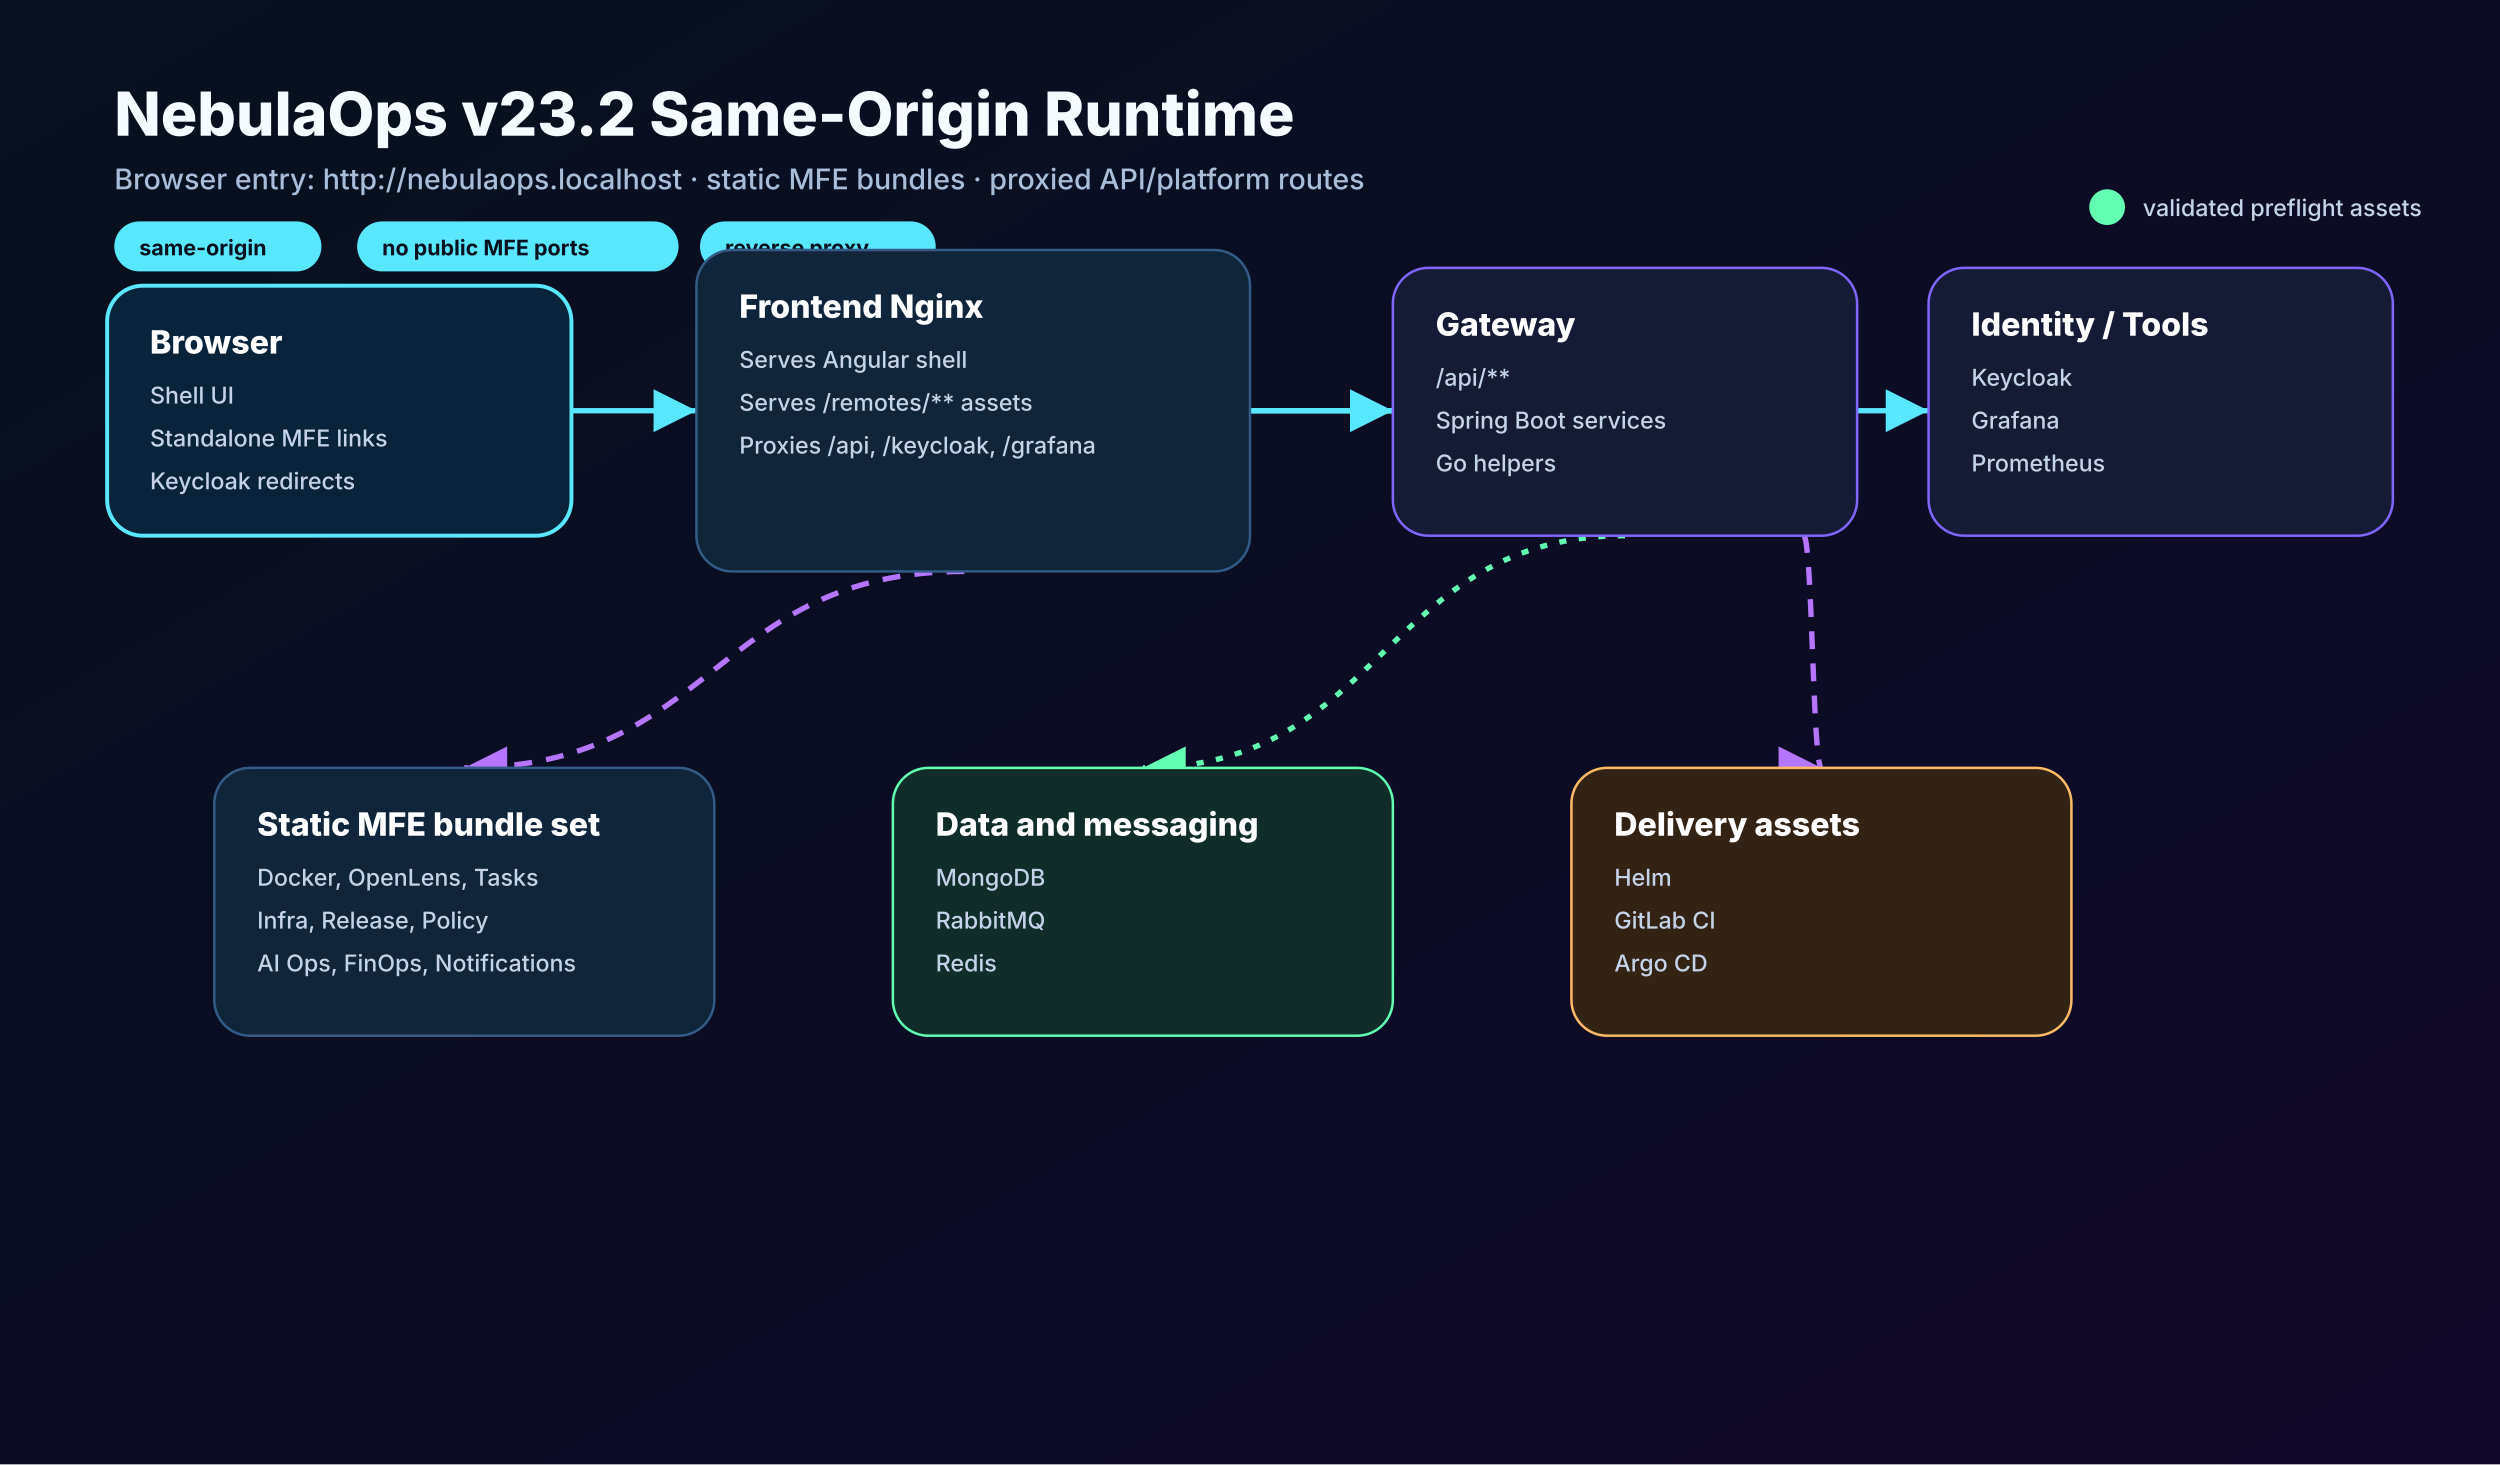
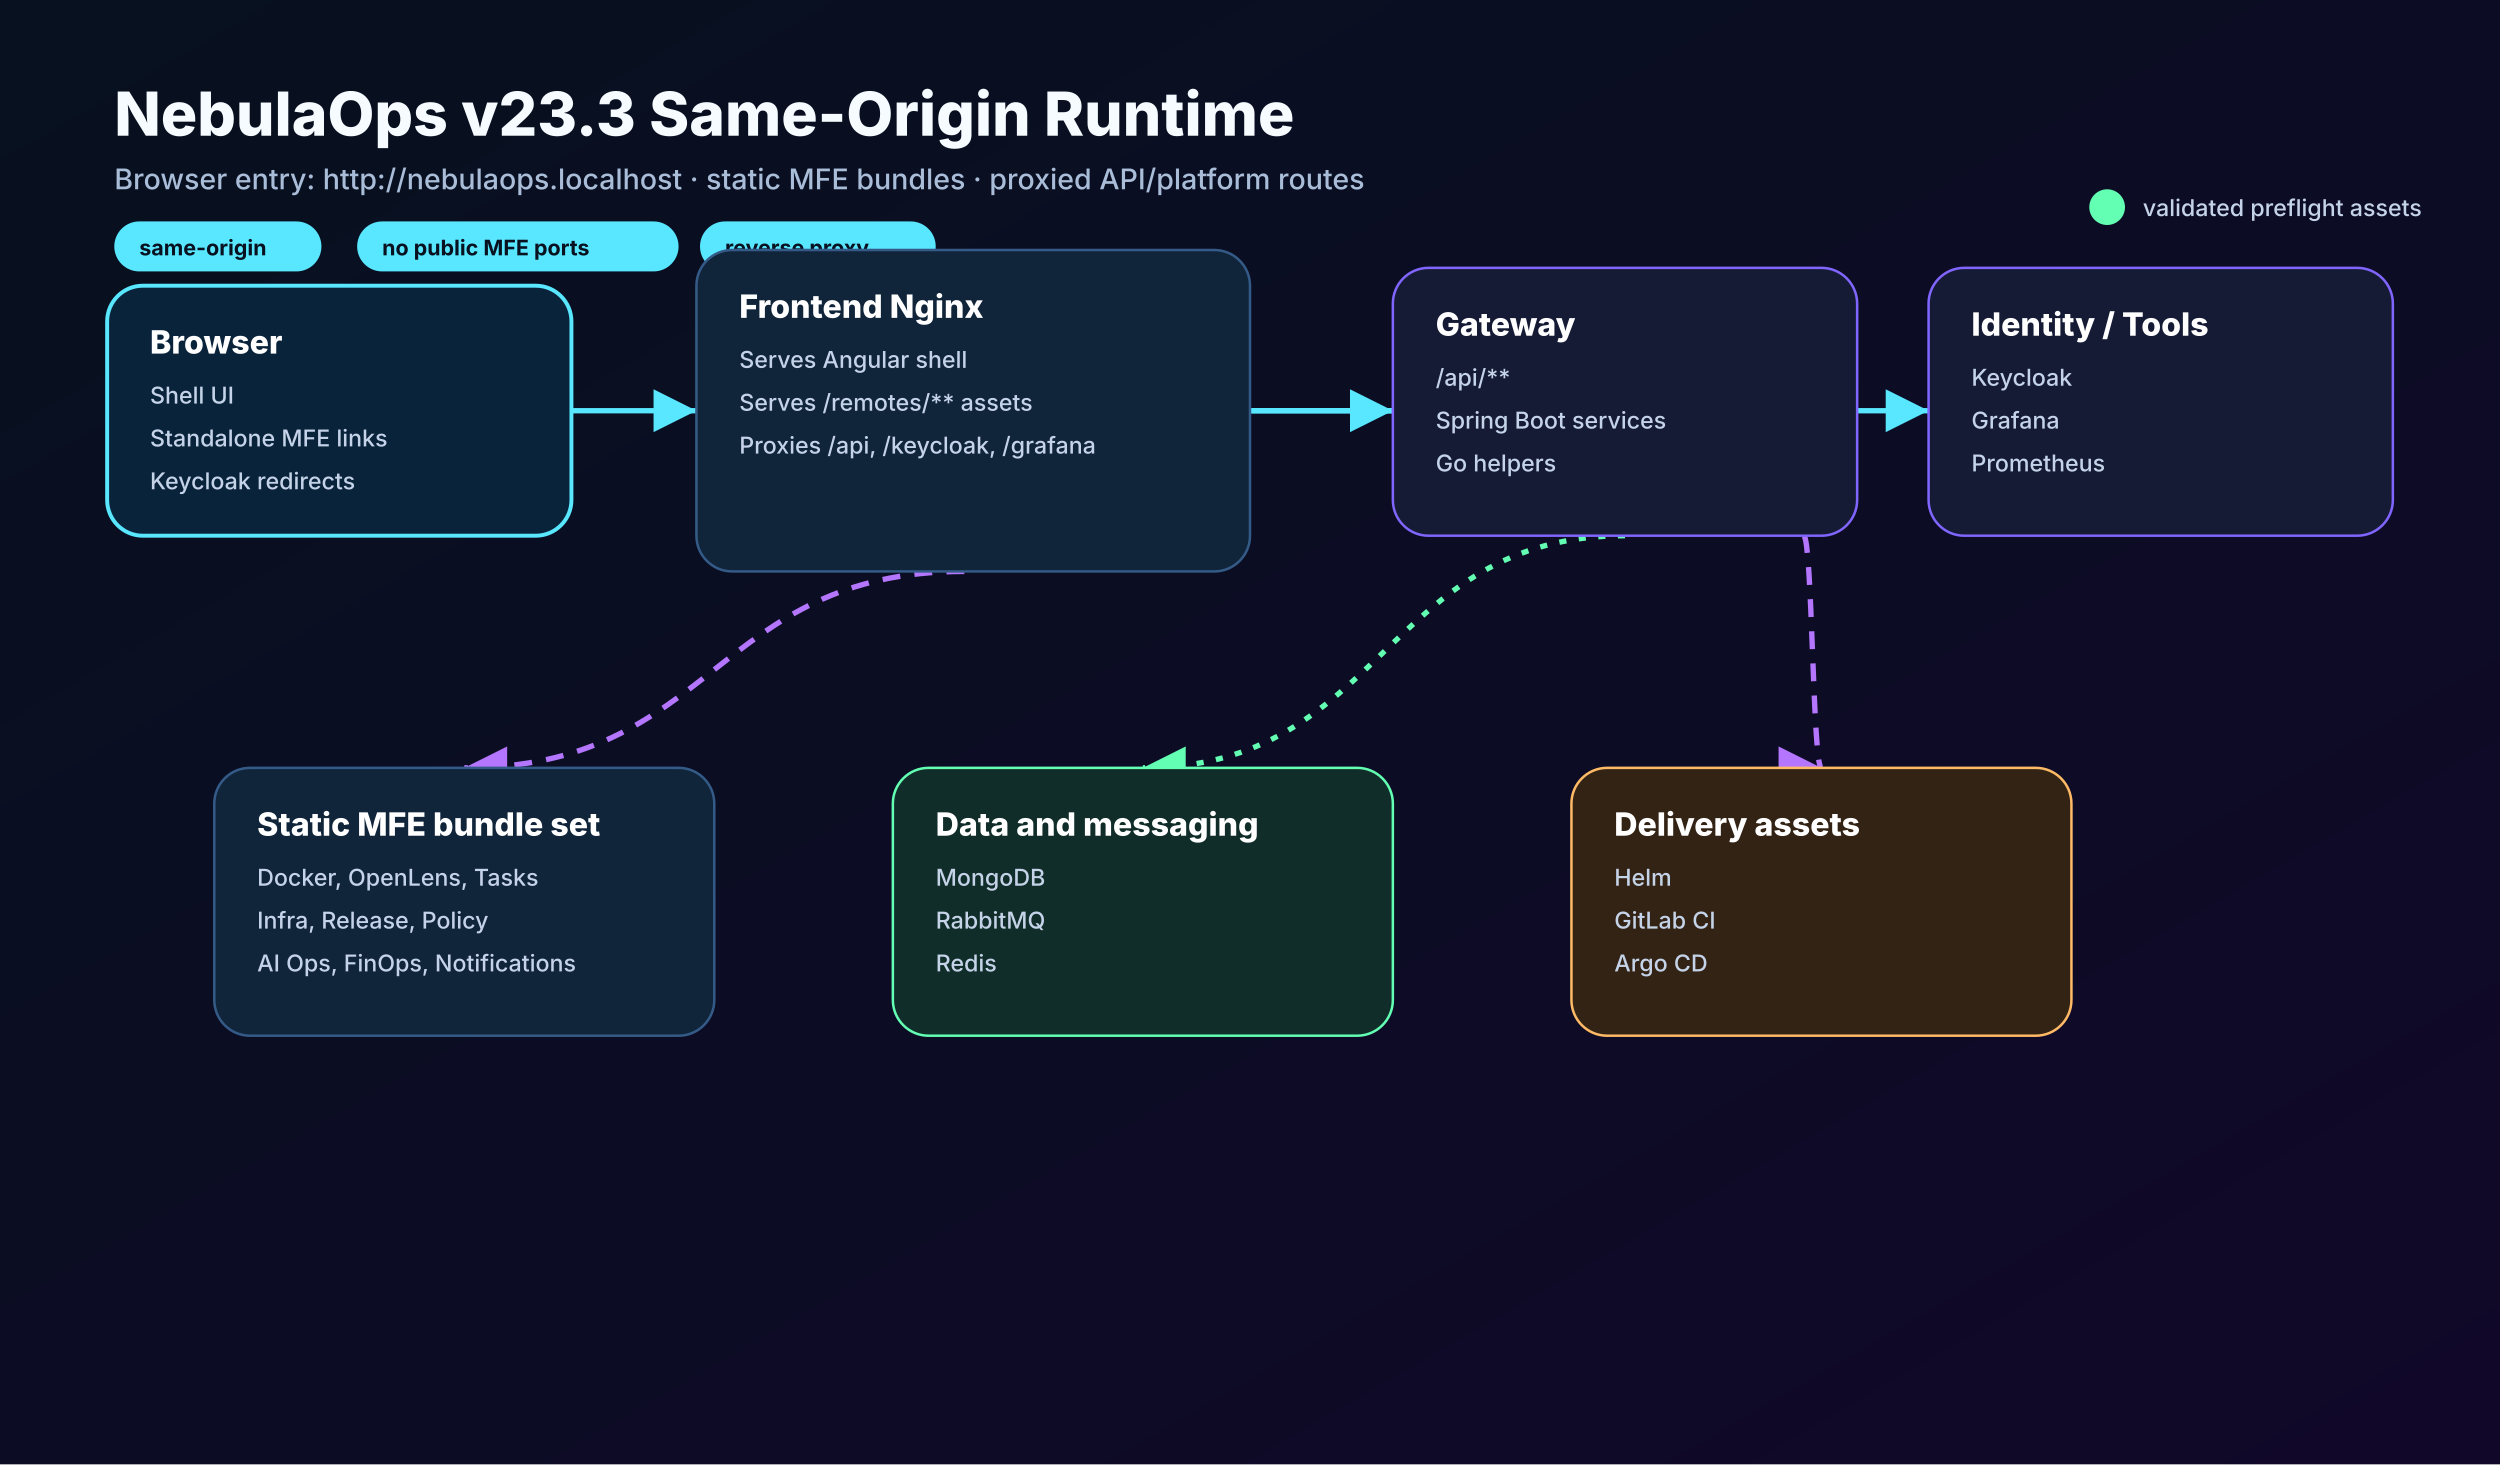
- <svg xmlns="http://www.w3.org/2000/svg" viewBox="0 0 1400 820" role="img" aria-label="NebulaOps v23.2 Same-Origin Runtime">
+ <svg xmlns="http://www.w3.org/2000/svg" viewBox="0 0 1400 820" role="img" aria-label="NebulaOps v23.3 Same-Origin Runtime">
  <defs>
    <linearGradient id="bg" x1="0" y1="0" x2="1" y2="1">
      <stop offset="0" stop-color="#07111f" />
      <stop offset="1" stop-color="#110829" />
    </linearGradient>
    <marker id="arrow" markerWidth="12" markerHeight="12" refX="10" refY="6" orient="auto">
      <path d="M2,2 L10,6 L2,10 Z" fill="#58e7ff" />
    </marker>
    <marker id="arrow2" markerWidth="12" markerHeight="12" refX="10" refY="6" orient="auto">
      <path d="M2,2 L10,6 L2,10 Z" fill="#b476ff" />
    </marker>
    <marker id="arrow3" markerWidth="12" markerHeight="12" refX="10" refY="6" orient="auto">
      <path d="M2,2 L10,6 L2,10 Z" fill="#63ffb3" />
    </marker>
    <style>
.title{font:800 34px Inter,Segoe UI,Arial;fill:#f6fbff}.sub{font:500 16px Inter,Segoe UI,Arial;fill:#a9bdd8}.label{font:800 18px Inter,Segoe UI,Arial;fill:#ffffff}.small{font:500 13px Inter,Segoe UI,Arial;fill:#c5d3e8}.chip{font:700 12px Inter,Segoe UI,Arial;fill:#07111f}.panel{fill:#10243a;stroke:#345b87;stroke-width:1.4}.core{fill:#09233b;stroke:#58e7ff;stroke-width:2.2}.soft{fill:#151b35;stroke:#8065ff;stroke-width:1.4}.data{fill:#102d29;stroke:#63ffb3;stroke-width:1.4}.warn{fill:#332315;stroke:#ffba66;stroke-width:1.4}.flow{fill:none;stroke:#58e7ff;stroke-width:3;marker-end:url(#arrow)}.dash{fill:none;stroke:#b476ff;stroke-width:3;stroke-dasharray:10 8;marker-end:url(#arrow2)}.metric{fill:none;stroke:#63ffb3;stroke-width:3;stroke-dasharray:4 7;marker-end:url(#arrow3)}.pulse{animation:pulse 2.8s ease-in-out infinite}@keyframes pulse{0%,100%{opacity:.6}50%{opacity:1}}
</style>
  </defs>
  <rect width="1400" height="820" fill="url(#bg)" />
-   <text x="64" y="76" class="title">NebulaOps v23.2 Same-Origin Runtime</text>
+   <text x="64" y="76" class="title">NebulaOps v23.3 Same-Origin Runtime</text>
  <text x="64" y="106" class="sub">Browser entry: http://nebulaops.localhost · static MFE bundles · proxied API/platform routes</text>
  <rect x="64" y="124" width="116" height="28" rx="14" fill="#58e7ff" />
  <text x="78" y="143" class="chip">same-origin</text>
  <rect x="200" y="124" width="180" height="28" rx="14" fill="#58e7ff" />
  <text x="214" y="143" class="chip">no public MFE ports</text>
  <rect x="392" y="124" width="132" height="28" rx="14" fill="#58e7ff" />
  <text x="406" y="143" class="chip">reverse proxy</text>
  <path d="M320 230 C 355 230, 355 230, 390 230" class="flow" />
  <path d="M700 230 C 740 230, 740 230, 780 230" class="flow" />
  <path d="M700 230 C 890 230, 890 230, 1080 230" class="flow" />
  <path d="M540 320 C 400 320, 400 430, 260 430" class="dash" />
  <path d="M910 300 C 775 300, 775 430, 640 430" class="metric" />
  <path d="M1010 300 C 1015 300, 1015 430, 1020 430" class="dash" />
  <rect x="60" y="160" width="260" height="140" rx="20" class="core" />
  <text x="84" y="198" class="label">Browser</text>
  <text x="84" y="226" class="small">Shell UI</text>
  <text x="84" y="250" class="small">Standalone MFE links</text>
  <text x="84" y="274" class="small">Keycloak redirects</text>
  <rect x="390" y="140" width="310" height="180" rx="20" class="panel" />
  <text x="414" y="178" class="label">Frontend Nginx</text>
  <text x="414" y="206" class="small">Serves Angular shell</text>
  <text x="414" y="230" class="small">Serves /remotes/** assets</text>
  <text x="414" y="254" class="small">Proxies /api, /keycloak, /grafana</text>
  <rect x="780" y="150" width="260" height="150" rx="20" class="soft" />
  <text x="804" y="188" class="label">Gateway</text>
  <text x="804" y="216" class="small">/api/**</text>
  <text x="804" y="240" class="small">Spring Boot services</text>
  <text x="804" y="264" class="small">Go helpers</text>
  <rect x="1080" y="150" width="260" height="150" rx="20" class="soft" />
  <text x="1104" y="188" class="label">Identity / Tools</text>
  <text x="1104" y="216" class="small">Keycloak</text>
  <text x="1104" y="240" class="small">Grafana</text>
  <text x="1104" y="264" class="small">Prometheus</text>
  <rect x="120" y="430" width="280" height="150" rx="20" class="panel" />
  <text x="144" y="468" class="label">Static MFE bundle set</text>
  <text x="144" y="496" class="small">Docker, OpenLens, Tasks</text>
  <text x="144" y="520" class="small">Infra, Release, Policy</text>
  <text x="144" y="544" class="small">AI Ops, FinOps, Notifications</text>
  <rect x="500" y="430" width="280" height="150" rx="20" class="data" />
  <text x="524" y="468" class="label">Data and messaging</text>
  <text x="524" y="496" class="small">MongoDB</text>
  <text x="524" y="520" class="small">RabbitMQ</text>
  <text x="524" y="544" class="small">Redis</text>
  <rect x="880" y="430" width="280" height="150" rx="20" class="warn" />
  <text x="904" y="468" class="label">Delivery assets</text>
  <text x="904" y="496" class="small">Helm</text>
  <text x="904" y="520" class="small">GitLab CI</text>
  <text x="904" y="544" class="small">Argo CD</text>
  <circle cx="1180" cy="116" r="10" fill="#63ffb3" class="pulse" />
  <text x="1200" y="121" class="small">validated preflight assets</text>
</svg>
